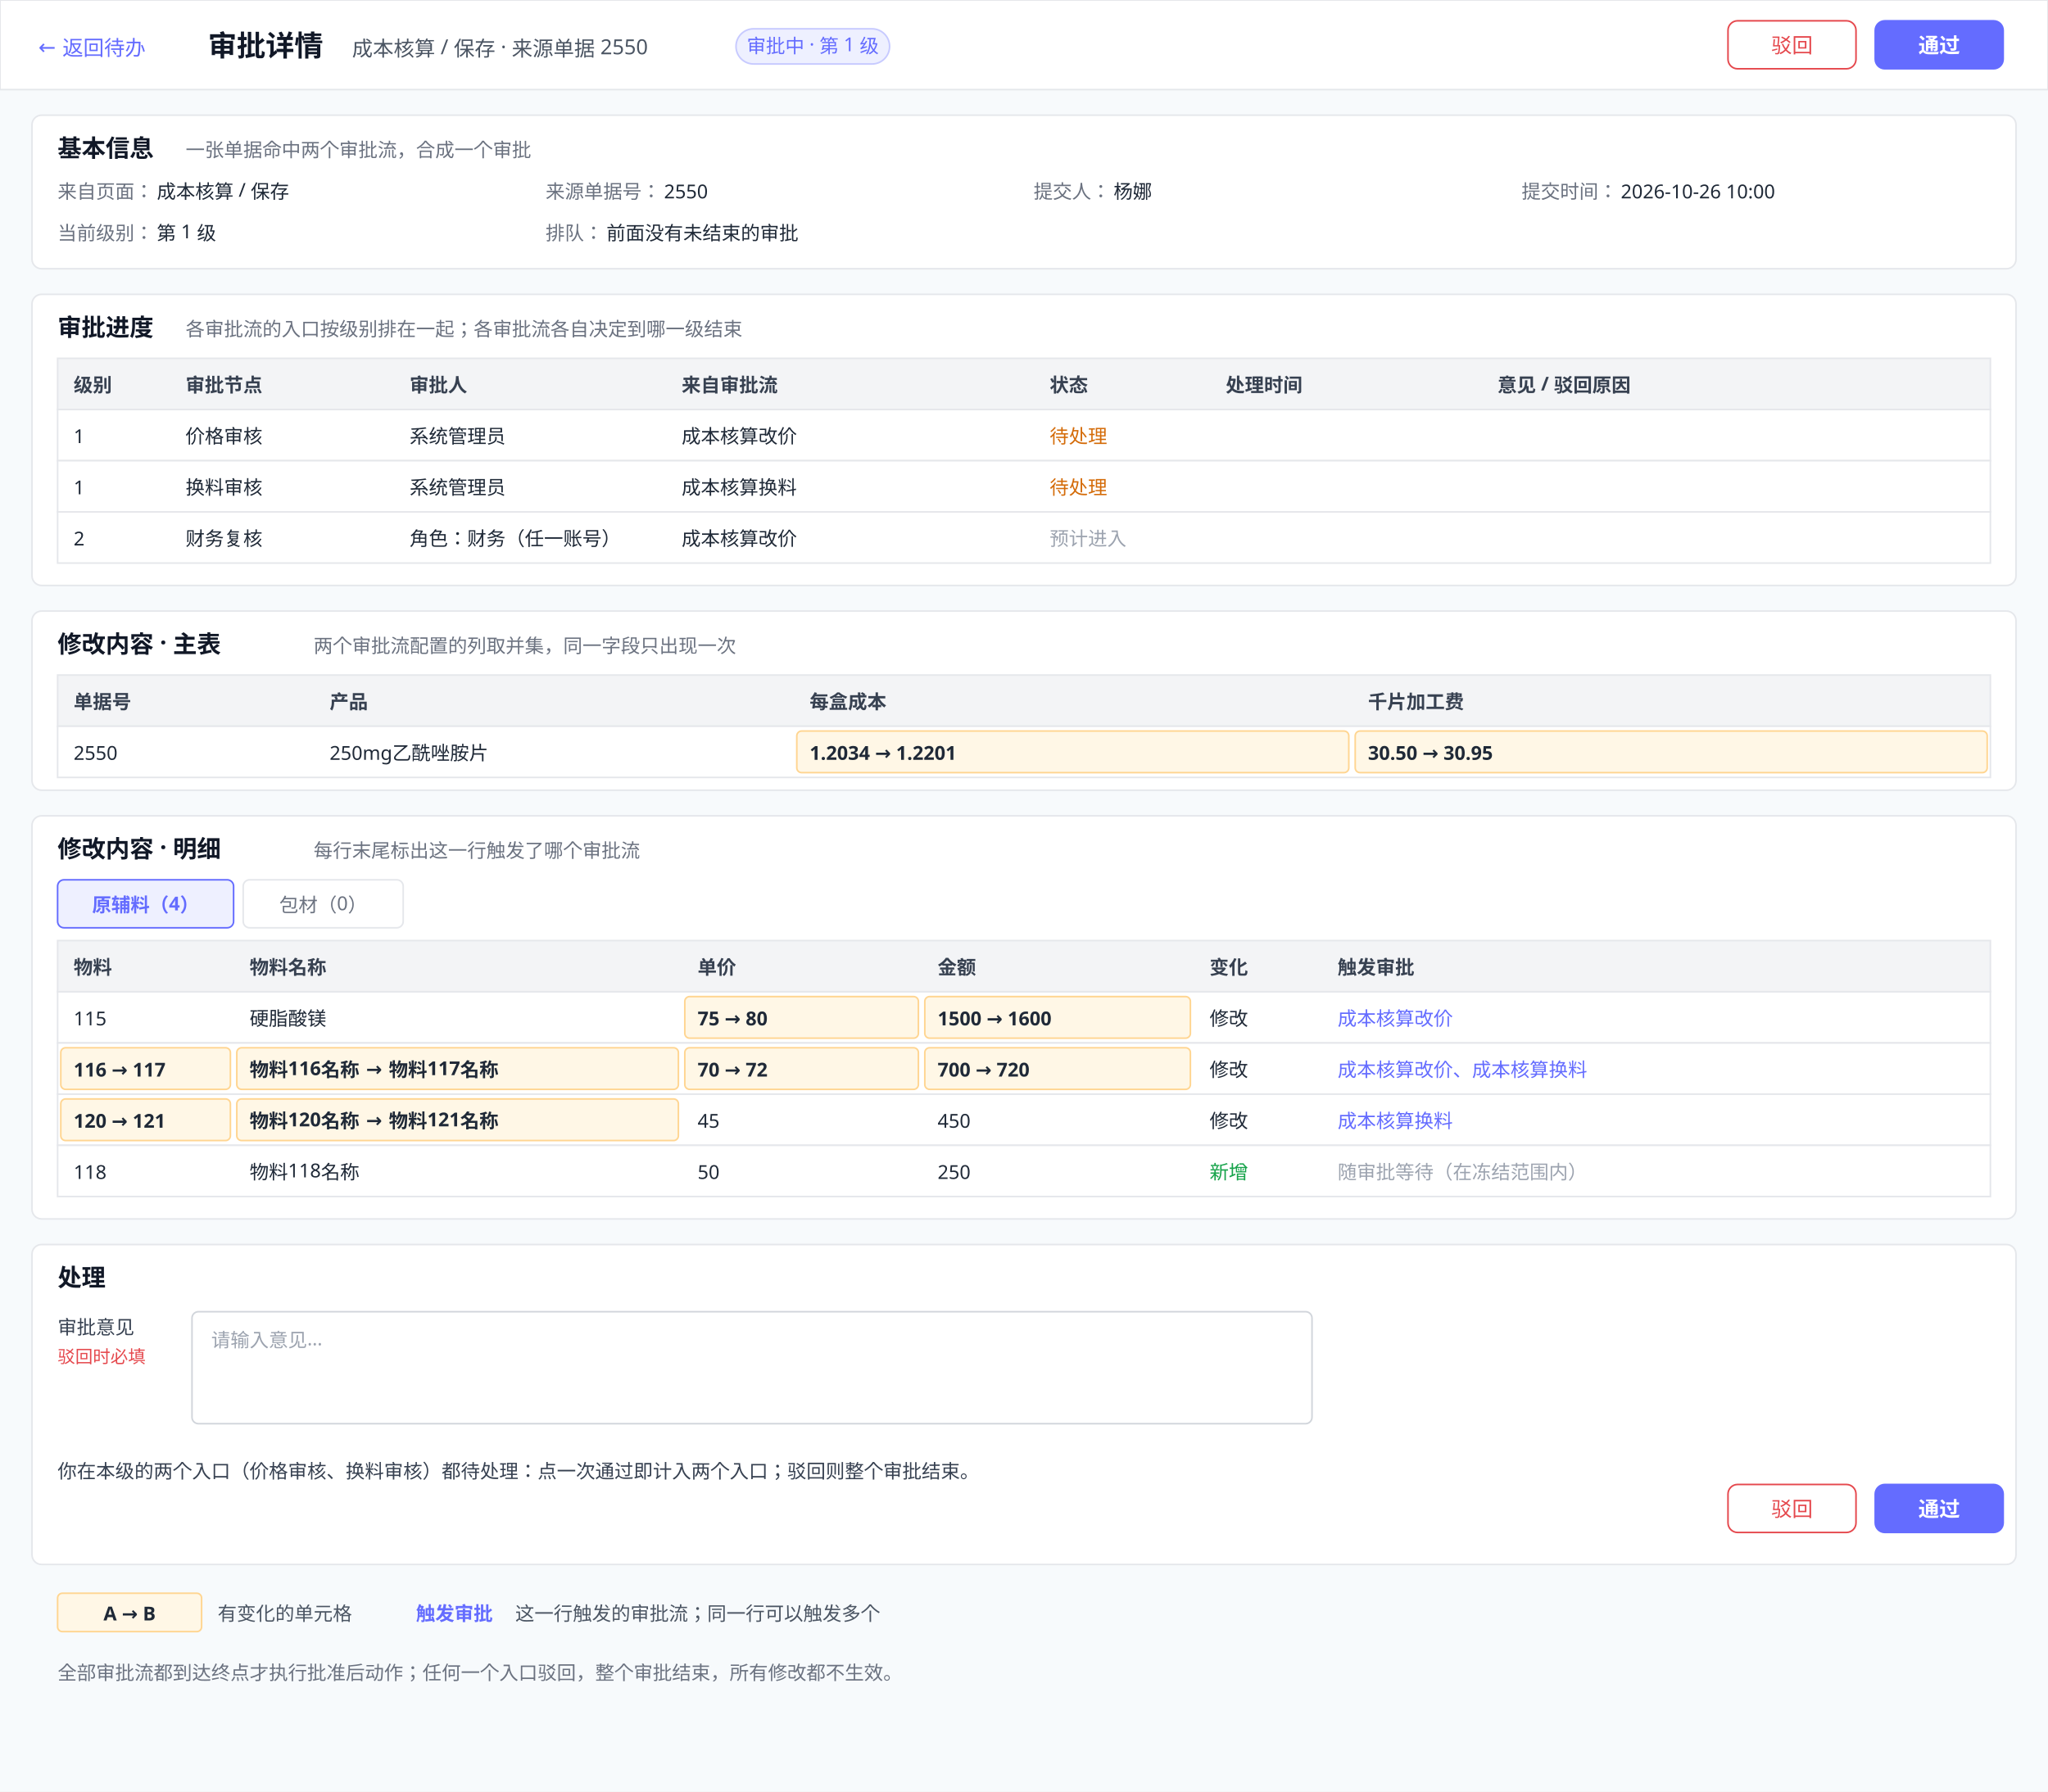
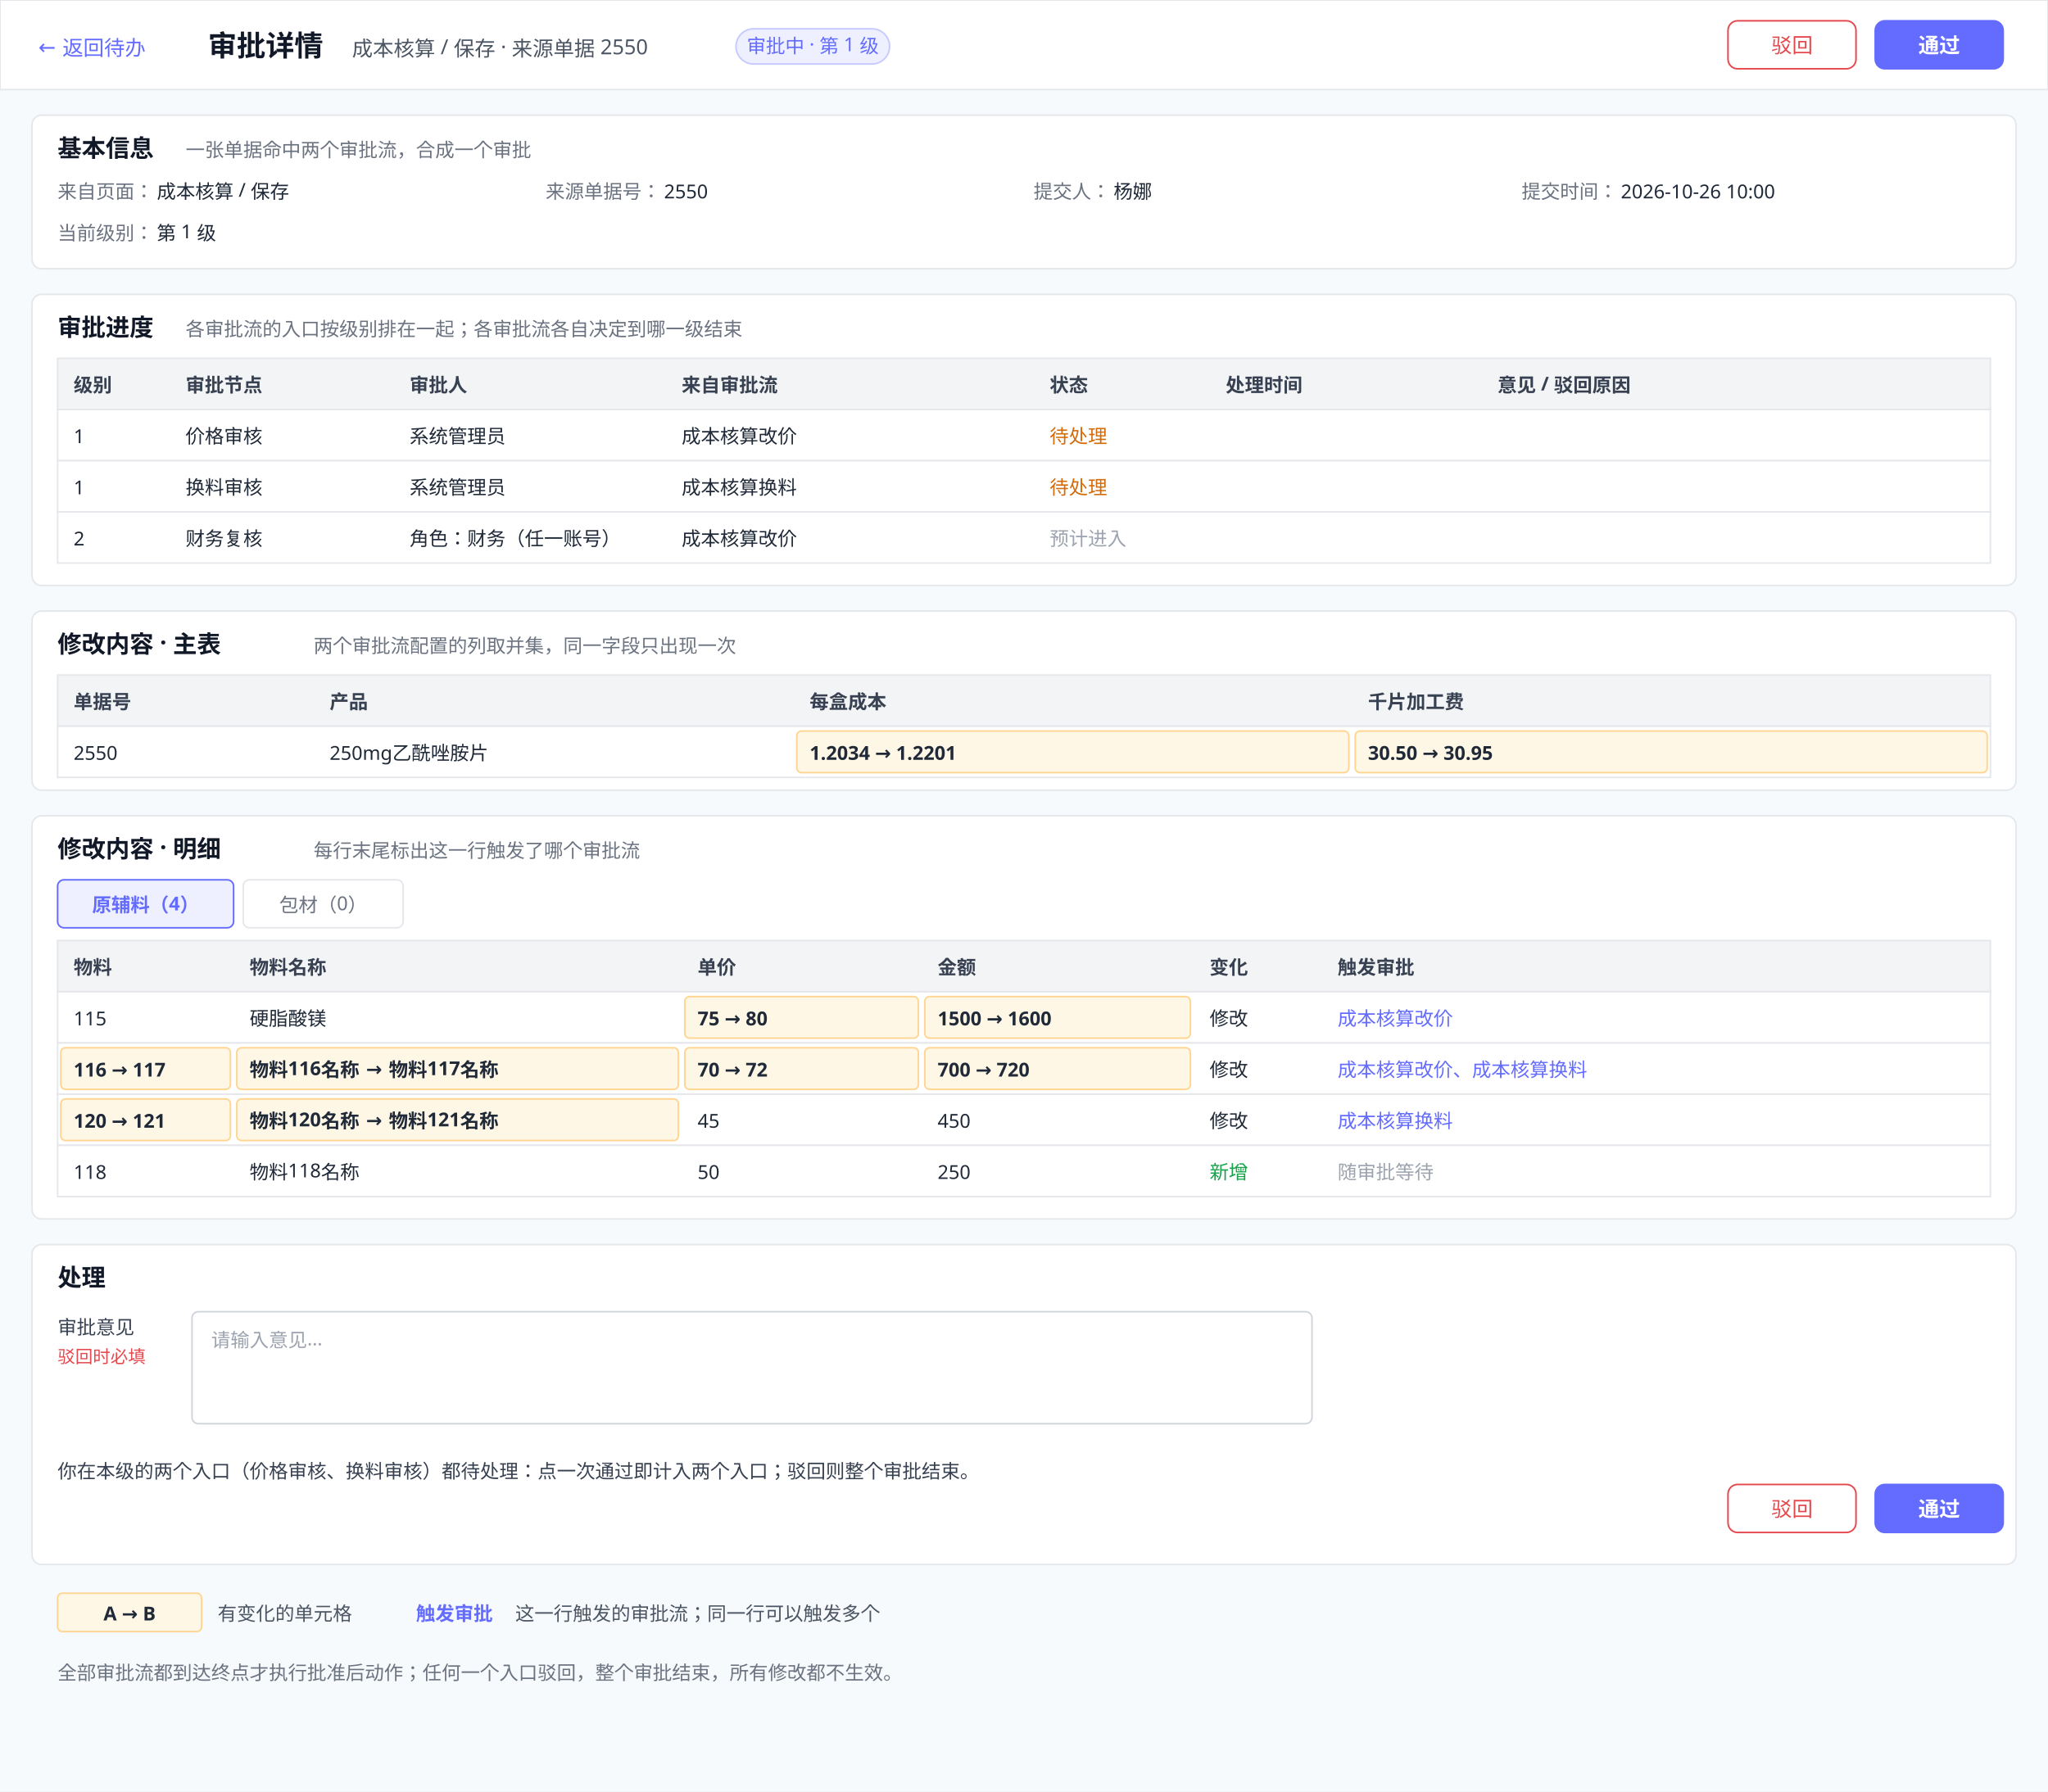
<svg xmlns="http://www.w3.org/2000/svg" width="1280" height="1120" viewBox="0 0 1280 1120" font-family="Microsoft YaHei, PingFang SC, sans-serif">
  <rect x="0" y="0" width="1280" height="1120" fill="rgb(247,250,252)" />
  <rect x="0" y="0" width="1280" height="56" rx="0" fill="#fff" stroke="#e5e7eb" stroke-width="1" />
  <text x="24" y="34" font-size="13" fill="#646cff" font-weight="normal" text-anchor="start">← 返回待办</text>
  <text x="130" y="35" font-size="18" fill="#111827" font-weight="bold" text-anchor="start">审批详情</text>
  <text x="220" y="35" font-size="13" fill="#4b5563" font-weight="normal" text-anchor="start">成本核算 / 保存 · 来源单据 2550</text>
  <rect x="460" y="18" width="96" height="22" rx="11" fill="#eef0ff" stroke="#c7caff" stroke-width="1" />
  <text x="508" y="33" font-size="12" fill="#646cff" font-weight="normal" text-anchor="middle">审批中 · 第 1 级</text>
  <rect x="1080" y="13" width="80" height="30" rx="6" fill="#fff" stroke="#e5484d" stroke-width="1" />
  <text x="1120.0" y="33" font-size="13" fill="#e5484d" font-weight="normal" text-anchor="middle">驳回</text>
  <rect x="1172" y="13" width="80" height="30" rx="6" fill="#646cff" stroke="#646cff" stroke-width="1" />
  <text x="1212.0" y="33" font-size="13" fill="#fff" font-weight="bold" text-anchor="middle">通过</text>
  <rect x="20" y="72" width="1240" height="96" rx="6" fill="#fff" stroke="#e5e7eb" stroke-width="1" />
  <text x="36" y="98" font-size="15" fill="#111827" font-weight="bold" text-anchor="start">基本信息</text>
  <text x="116" y="98" font-size="12" fill="#6b7280" font-weight="normal" text-anchor="start">一张单据命中两个审批流，合成一个审批</text>
  <text x="36" y="124" font-size="12" fill="#6b7280" font-weight="normal" text-anchor="start">来自页面：</text>
  <text x="98" y="124" font-size="12" fill="#1f2937" font-weight="normal" text-anchor="start">成本核算 / 保存</text>
  <text x="341" y="124" font-size="12" fill="#6b7280" font-weight="normal" text-anchor="start">来源单据号：</text>
  <text x="415" y="124" font-size="12" fill="#1f2937" font-weight="normal" text-anchor="start">2550</text>
  <text x="646" y="124" font-size="12" fill="#6b7280" font-weight="normal" text-anchor="start">提交人：</text>
  <text x="696" y="124" font-size="12" fill="#1f2937" font-weight="normal" text-anchor="start">杨娜</text>
  <text x="951" y="124" font-size="12" fill="#6b7280" font-weight="normal" text-anchor="start">提交时间：</text>
  <text x="1013" y="124" font-size="12" fill="#1f2937" font-weight="normal" text-anchor="start">2026-10-26 10:00</text>
  <text x="36" y="150" font-size="12" fill="#6b7280" font-weight="normal" text-anchor="start">当前级别：</text>
  <text x="98" y="150" font-size="12" fill="#1f2937" font-weight="normal" text-anchor="start">第 1 级</text>
-   <text x="341" y="150" font-size="12" fill="#6b7280" font-weight="normal" text-anchor="start">排队：</text>
-   <text x="379" y="150" font-size="12" fill="#1f2937" font-weight="normal" text-anchor="start">前面没有未结束的审批</text>
  <rect x="20" y="184" width="1240" height="182" rx="6" fill="#fff" stroke="#e5e7eb" stroke-width="1" />
  <text x="36" y="210" font-size="15" fill="#111827" font-weight="bold" text-anchor="start">审批进度</text>
  <text x="116" y="210" font-size="12" fill="#6b7280" font-weight="normal" text-anchor="start">各审批流的入口按级别排在一起；各审批流各自决定到哪一级结束</text>
  <rect x="36" y="224" width="1208" height="32" rx="0" fill="#f3f4f6" stroke="#e5e7eb" stroke-width="1" />
  <text x="46" y="245" font-size="12" fill="#374151" font-weight="bold" text-anchor="start">级别</text>
  <text x="116" y="245" font-size="12" fill="#374151" font-weight="bold" text-anchor="start">审批节点</text>
  <text x="256" y="245" font-size="12" fill="#374151" font-weight="bold" text-anchor="start">审批人</text>
  <text x="426" y="245" font-size="12" fill="#374151" font-weight="bold" text-anchor="start">来自审批流</text>
  <text x="656" y="245" font-size="12" fill="#374151" font-weight="bold" text-anchor="start">状态</text>
  <text x="766" y="245" font-size="12" fill="#374151" font-weight="bold" text-anchor="start">处理时间</text>
  <text x="936" y="245" font-size="12" fill="#374151" font-weight="bold" text-anchor="start">意见 / 驳回原因</text>
  <rect x="36" y="256" width="1208" height="32" rx="0" fill="#fff" stroke="#e5e7eb" stroke-width="1" />
  <text x="46" y="277" font-size="12" fill="#1f2937" font-weight="normal" text-anchor="start">1</text>
  <text x="116" y="277" font-size="12" fill="#1f2937" font-weight="normal" text-anchor="start">价格审核</text>
  <text x="256" y="277" font-size="12" fill="#1f2937" font-weight="normal" text-anchor="start">系统管理员</text>
  <text x="426" y="277" font-size="12" fill="#1f2937" font-weight="normal" text-anchor="start">成本核算改价</text>
  <text x="656" y="277" font-size="12" fill="#d46b08" font-weight="normal" text-anchor="start">待处理</text>
  <text x="766" y="277" font-size="12" fill="#1f2937" font-weight="normal" text-anchor="start" />
  <text x="936" y="277" font-size="12" fill="#1f2937" font-weight="normal" text-anchor="start" />
  <rect x="36" y="288" width="1208" height="32" rx="0" fill="#fff" stroke="#e5e7eb" stroke-width="1" />
  <text x="46" y="309" font-size="12" fill="#1f2937" font-weight="normal" text-anchor="start">1</text>
  <text x="116" y="309" font-size="12" fill="#1f2937" font-weight="normal" text-anchor="start">换料审核</text>
  <text x="256" y="309" font-size="12" fill="#1f2937" font-weight="normal" text-anchor="start">系统管理员</text>
  <text x="426" y="309" font-size="12" fill="#1f2937" font-weight="normal" text-anchor="start">成本核算换料</text>
  <text x="656" y="309" font-size="12" fill="#d46b08" font-weight="normal" text-anchor="start">待处理</text>
  <text x="766" y="309" font-size="12" fill="#1f2937" font-weight="normal" text-anchor="start" />
  <text x="936" y="309" font-size="12" fill="#1f2937" font-weight="normal" text-anchor="start" />
  <rect x="36" y="320" width="1208" height="32" rx="0" fill="#fff" stroke="#e5e7eb" stroke-width="1" />
  <text x="46" y="341" font-size="12" fill="#1f2937" font-weight="normal" text-anchor="start">2</text>
  <text x="116" y="341" font-size="12" fill="#1f2937" font-weight="normal" text-anchor="start">财务复核</text>
  <text x="256" y="341" font-size="12" fill="#1f2937" font-weight="normal" text-anchor="start">角色：财务（任一账号）</text>
  <text x="426" y="341" font-size="12" fill="#1f2937" font-weight="normal" text-anchor="start">成本核算改价</text>
  <text x="656" y="341" font-size="12" fill="#9ca3af" font-weight="normal" text-anchor="start">预计进入</text>
  <text x="766" y="341" font-size="12" fill="#1f2937" font-weight="normal" text-anchor="start" />
  <text x="936" y="341" font-size="12" fill="#1f2937" font-weight="normal" text-anchor="start" />
  <rect x="20" y="382" width="1240" height="112" rx="6" fill="#fff" stroke="#e5e7eb" stroke-width="1" />
  <text x="36" y="408" font-size="15" fill="#111827" font-weight="bold" text-anchor="start">修改内容 · 主表</text>
  <text x="196" y="408" font-size="12" fill="#6b7280" font-weight="normal" text-anchor="start">两个审批流配置的列取并集，同一字段只出现一次</text>
  <rect x="36" y="422" width="1208" height="32" rx="0" fill="#f3f4f6" stroke="#e5e7eb" stroke-width="1" />
  <text x="46" y="443" font-size="12" fill="#374151" font-weight="bold" text-anchor="start">单据号</text>
  <text x="206" y="443" font-size="12" fill="#374151" font-weight="bold" text-anchor="start">产品</text>
  <text x="506" y="443" font-size="12" fill="#374151" font-weight="bold" text-anchor="start">每盒成本</text>
  <text x="855" y="443" font-size="12" fill="#374151" font-weight="bold" text-anchor="start">千片加工费</text>
  <rect x="36" y="454" width="1208" height="32" rx="0" fill="#fff" stroke="#e5e7eb" stroke-width="1" />
  <text x="46" y="475" font-size="12" fill="#1f2937" font-weight="normal" text-anchor="start">2550</text>
  <text x="206" y="475" font-size="12" fill="#1f2937" font-weight="normal" text-anchor="start">250mg乙酰唑胺片</text>
  <rect x="498" y="457" width="345" height="26" rx="3" fill="#fff7e6" stroke="#ffd591" stroke-width="1" />
  <text x="506" y="475" font-size="12" fill="#1f2937" font-weight="bold" text-anchor="start">1.2034 → 1.2201</text>
  <rect x="847" y="457" width="395" height="26" rx="3" fill="#fff7e6" stroke="#ffd591" stroke-width="1" />
  <text x="855" y="475" font-size="12" fill="#1f2937" font-weight="bold" text-anchor="start">30.50 → 30.95</text>
  <rect x="20" y="510" width="1240" height="252" rx="6" fill="#fff" stroke="#e5e7eb" stroke-width="1" />
  <text x="36" y="536" font-size="15" fill="#111827" font-weight="bold" text-anchor="start">修改内容 · 明细</text>
  <text x="196" y="536" font-size="12" fill="#6b7280" font-weight="normal" text-anchor="start">每行末尾标出这一行触发了哪个审批流</text>
  <rect x="36" y="550" width="110" height="30" rx="4" fill="#eef0ff" stroke="#646cff" stroke-width="1" />
  <text x="91" y="570" font-size="12" fill="#646cff" font-weight="bold" text-anchor="middle">原辅料（4）</text>
  <rect x="152" y="550" width="100" height="30" rx="4" fill="#fff" stroke="#e5e7eb" stroke-width="1" />
  <text x="202" y="570" font-size="12" fill="#6b7280" font-weight="normal" text-anchor="middle">包材（0）</text>
  <rect x="36" y="588" width="1208" height="32" rx="0" fill="#f3f4f6" stroke="#e5e7eb" stroke-width="1" />
  <text x="46" y="609" font-size="12" fill="#374151" font-weight="bold" text-anchor="start">物料</text>
  <text x="156" y="609" font-size="12" fill="#374151" font-weight="bold" text-anchor="start">物料名称</text>
  <text x="436" y="609" font-size="12" fill="#374151" font-weight="bold" text-anchor="start">单价</text>
  <text x="586" y="609" font-size="12" fill="#374151" font-weight="bold" text-anchor="start">金额</text>
  <text x="756" y="609" font-size="12" fill="#374151" font-weight="bold" text-anchor="start">变化</text>
  <text x="836" y="609" font-size="12" fill="#374151" font-weight="bold" text-anchor="start">触发审批</text>
  <rect x="36" y="620" width="1208" height="32" rx="0" fill="#fff" stroke="#e5e7eb" stroke-width="1" />
  <text x="46" y="641" font-size="12" fill="#1f2937" font-weight="normal" text-anchor="start">115</text>
  <text x="156" y="641" font-size="12" fill="#1f2937" font-weight="normal" text-anchor="start">硬脂酸镁</text>
  <rect x="428" y="623" width="146" height="26" rx="3" fill="#fff7e6" stroke="#ffd591" stroke-width="1" />
  <text x="436" y="641" font-size="12" fill="#1f2937" font-weight="bold" text-anchor="start">75 → 80</text>
  <rect x="578" y="623" width="166" height="26" rx="3" fill="#fff7e6" stroke="#ffd591" stroke-width="1" />
  <text x="586" y="641" font-size="12" fill="#1f2937" font-weight="bold" text-anchor="start">1500 → 1600</text>
  <text x="756" y="641" font-size="12" fill="#1f2937" font-weight="normal" text-anchor="start">修改</text>
  <text x="836" y="641" font-size="12" fill="#646cff" font-weight="normal" text-anchor="start">成本核算改价</text>
  <rect x="36" y="652" width="1208" height="32" rx="0" fill="#fff" stroke="#e5e7eb" stroke-width="1" />
  <rect x="38" y="655" width="106" height="26" rx="3" fill="#fff7e6" stroke="#ffd591" stroke-width="1" />
  <text x="46" y="673" font-size="12" fill="#1f2937" font-weight="bold" text-anchor="start">116 → 117</text>
  <rect x="148" y="655" width="276" height="26" rx="3" fill="#fff7e6" stroke="#ffd591" stroke-width="1" />
  <text x="156" y="673" font-size="12" fill="#1f2937" font-weight="bold" text-anchor="start">物料116名称 → 物料117名称</text>
  <rect x="428" y="655" width="146" height="26" rx="3" fill="#fff7e6" stroke="#ffd591" stroke-width="1" />
  <text x="436" y="673" font-size="12" fill="#1f2937" font-weight="bold" text-anchor="start">70 → 72</text>
  <rect x="578" y="655" width="166" height="26" rx="3" fill="#fff7e6" stroke="#ffd591" stroke-width="1" />
  <text x="586" y="673" font-size="12" fill="#1f2937" font-weight="bold" text-anchor="start">700 → 720</text>
  <text x="756" y="673" font-size="12" fill="#1f2937" font-weight="normal" text-anchor="start">修改</text>
  <text x="836" y="673" font-size="12" fill="#646cff" font-weight="normal" text-anchor="start">成本核算改价、成本核算换料</text>
  <rect x="36" y="684" width="1208" height="32" rx="0" fill="#fff" stroke="#e5e7eb" stroke-width="1" />
  <rect x="38" y="687" width="106" height="26" rx="3" fill="#fff7e6" stroke="#ffd591" stroke-width="1" />
  <text x="46" y="705" font-size="12" fill="#1f2937" font-weight="bold" text-anchor="start">120 → 121</text>
  <rect x="148" y="687" width="276" height="26" rx="3" fill="#fff7e6" stroke="#ffd591" stroke-width="1" />
  <text x="156" y="705" font-size="12" fill="#1f2937" font-weight="bold" text-anchor="start">物料120名称 → 物料121名称</text>
  <text x="436" y="705" font-size="12" fill="#1f2937" font-weight="normal" text-anchor="start">45</text>
  <text x="586" y="705" font-size="12" fill="#1f2937" font-weight="normal" text-anchor="start">450</text>
  <text x="756" y="705" font-size="12" fill="#1f2937" font-weight="normal" text-anchor="start">修改</text>
  <text x="836" y="705" font-size="12" fill="#646cff" font-weight="normal" text-anchor="start">成本核算换料</text>
  <rect x="36" y="716" width="1208" height="32" rx="0" fill="#fff" stroke="#e5e7eb" stroke-width="1" />
  <text x="46" y="737" font-size="12" fill="#1f2937" font-weight="normal" text-anchor="start">118</text>
  <text x="156" y="737" font-size="12" fill="#1f2937" font-weight="normal" text-anchor="start">物料118名称</text>
  <text x="436" y="737" font-size="12" fill="#1f2937" font-weight="normal" text-anchor="start">50</text>
  <text x="586" y="737" font-size="12" fill="#1f2937" font-weight="normal" text-anchor="start">250</text>
  <text x="756" y="737" font-size="12" fill="#16a34a" font-weight="normal" text-anchor="start">新增</text>
-   <text x="836" y="737" font-size="12" fill="#9ca3af" font-weight="normal" text-anchor="start">随审批等待（在冻结范围内）</text>
+   <text x="836" y="737" font-size="12" fill="#9ca3af" font-weight="normal" text-anchor="start">随审批等待</text>
  <rect x="20" y="778" width="1240" height="200" rx="6" fill="#fff" stroke="#e5e7eb" stroke-width="1" />
  <text x="36" y="804" font-size="15" fill="#111827" font-weight="bold" text-anchor="start">处理</text>
  <text x="36" y="834" font-size="12" fill="#374151" font-weight="normal" text-anchor="start">审批意见</text>
  <text x="36" y="852" font-size="11" fill="#e5484d" font-weight="normal" text-anchor="start">驳回时必填</text>
  <rect x="120" y="820" width="700" height="70" rx="4" fill="#fff" stroke="#d1d5db" stroke-width="1" />
  <text x="132" y="842" font-size="12" fill="#9ca3af" font-weight="normal" text-anchor="start">请输入意见…</text>
  <text x="36" y="924" font-size="12" fill="#374151" font-weight="normal" text-anchor="start">你在本级的两个入口（价格审核、换料审核）都待处理：点一次通过即计入两个入口；驳回则整个审批结束。</text>
  <rect x="1080" y="928" width="80" height="30" rx="6" fill="#fff" stroke="#e5484d" stroke-width="1" />
  <text x="1120.0" y="948" font-size="13" fill="#e5484d" font-weight="normal" text-anchor="middle">驳回</text>
  <rect x="1172" y="928" width="80" height="30" rx="6" fill="#646cff" stroke="#646cff" stroke-width="1" />
  <text x="1212.0" y="948" font-size="13" fill="#fff" font-weight="bold" text-anchor="middle">通过</text>
  <rect x="36" y="996" width="90" height="24" rx="3" fill="#fff7e6" stroke="#ffd591" stroke-width="1" />
  <text x="81" y="1013" font-size="12" fill="#1f2937" font-weight="bold" text-anchor="middle">A → B</text>
  <text x="136" y="1013" font-size="12" fill="#4b5563" font-weight="normal" text-anchor="start">有变化的单元格</text>
  <text x="260" y="1013" font-size="12" fill="#646cff" font-weight="bold" text-anchor="start">触发审批</text>
  <text x="322" y="1013" font-size="12" fill="#4b5563" font-weight="normal" text-anchor="start">这一行触发的审批流；同一行可以触发多个</text>
  <text x="36" y="1050" font-size="12" fill="#6b7280" font-weight="normal" text-anchor="start">全部审批流都到达终点才执行批准后动作；任何一个入口驳回，整个审批结束，所有修改都不生效。</text>
</svg>
